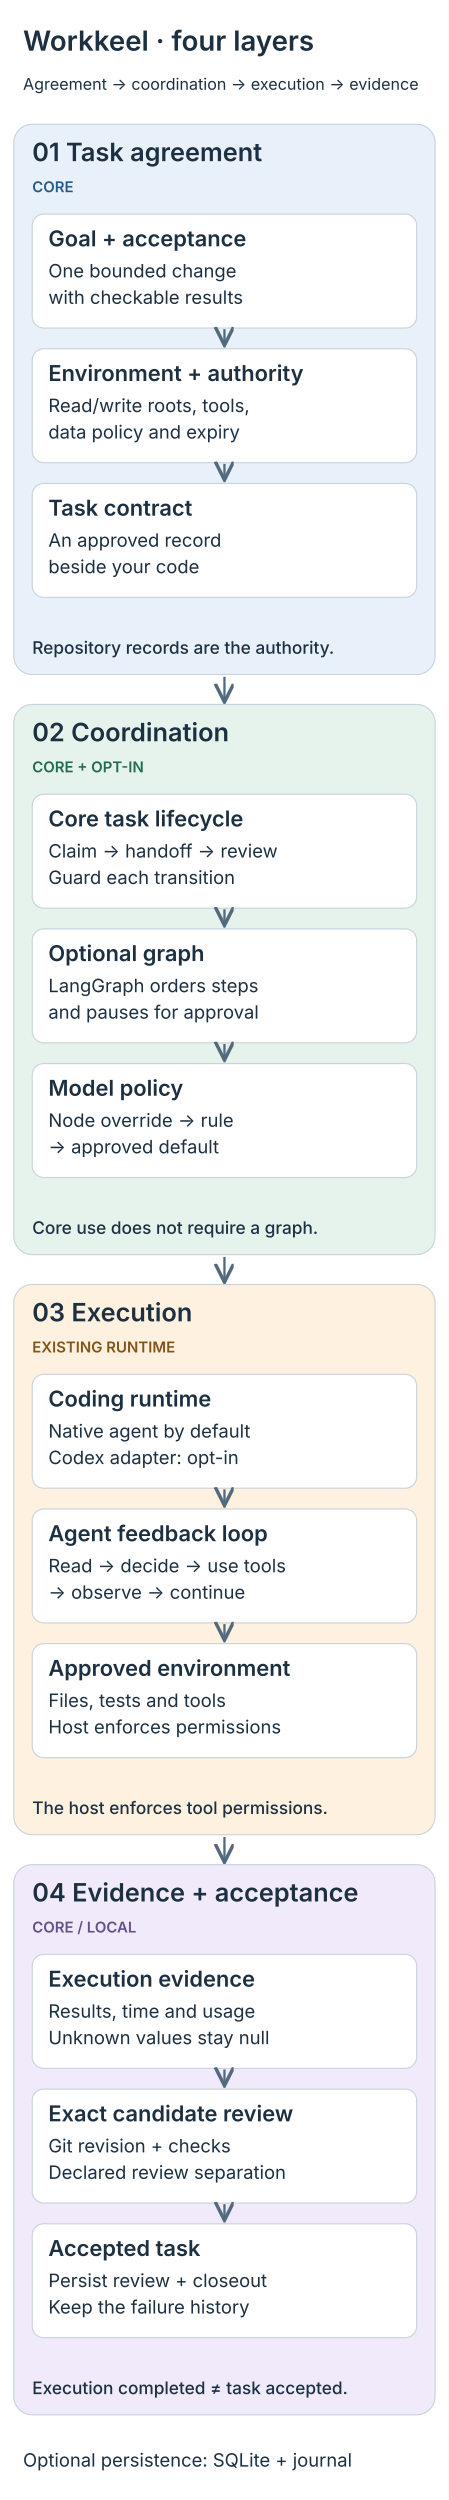
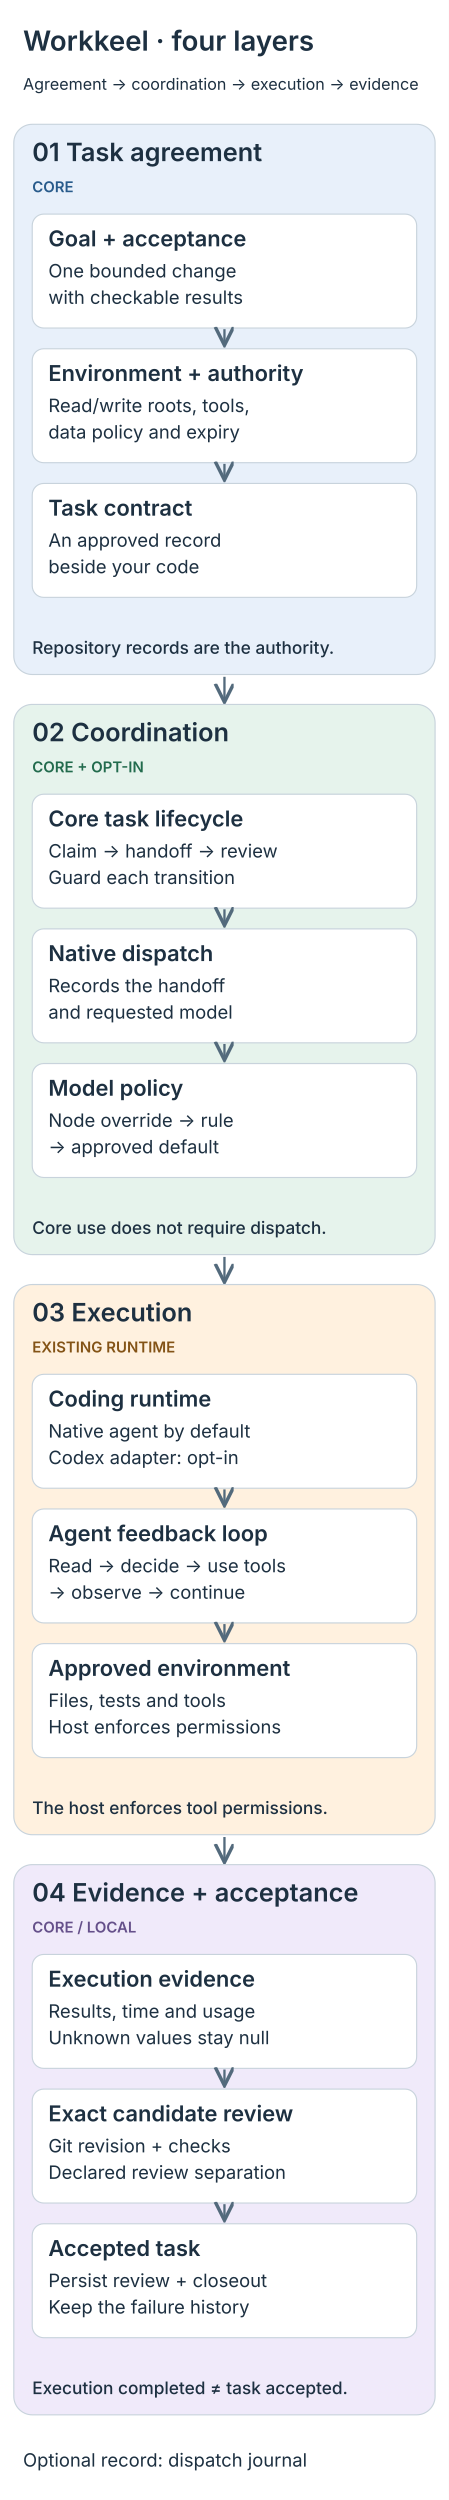
<svg xmlns="http://www.w3.org/2000/svg" width="390" height="2172" viewBox="0 0 390 2172" role="img" aria-labelledby="title desc">
  <defs>
    <marker id="arrow" markerWidth="9" markerHeight="9" refX="8" refY="4" orient="auto">
      <path d="M0 0L8 4L0 8" fill="none" stroke="#536a7c" stroke-width="1.5" />
    </marker>
  </defs>
  <rect width="100%" height="100%" fill="#fff" />
  <g font-family="system-ui,-apple-system,BlinkMacSystemFont,Segoe UI,sans-serif">
    <text x="20" y="44" font-size="24" font-weight="600" fill="#1d3041">Workkeel · four layers</text>
    <text x="20" y="78" font-size="14" font-weight="400" fill="#1d3041">Agreement → coordination → execution → evidence</text>
    <rect x="12" y="108" width="366" height="478" rx="16" fill="#e8f0fa" stroke="#c8d3dc" />
    <text x="28" y="140" font-size="22" font-weight="600" fill="#1d3041">01  Task agreement</text>
    <text x="28" y="167" font-size="13" font-weight="600" fill="#285b8b">CORE</text>
    <rect x="28" y="186" width="334" height="99" rx="10" fill="#ffffff" stroke="#c8d3dc" />
    <text x="42" y="214" font-size="19" font-weight="600" fill="#1d3041">Goal + acceptance</text>
    <text x="42" y="241" font-size="16" font-weight="400" fill="#1d3041">One bounded change</text>
    <text x="42" y="264" font-size="16" font-weight="400" fill="#1d3041">with checkable results</text>
    <path d="M195 286V300" fill="none" stroke="#536a7c" stroke-width="2" marker-end="url(#arrow)" />
    <rect x="28" y="303" width="334" height="99" rx="10" fill="#ffffff" stroke="#c8d3dc" />
    <text x="42" y="331" font-size="19" font-weight="600" fill="#1d3041">Environment + authority</text>
    <text x="42" y="358" font-size="16" font-weight="400" fill="#1d3041">Read/write roots, tools,</text>
    <text x="42" y="381" font-size="16" font-weight="400" fill="#1d3041">data policy and expiry</text>
    <path d="M195 403V417" fill="none" stroke="#536a7c" stroke-width="2" marker-end="url(#arrow)" />
    <rect x="28" y="420" width="334" height="99" rx="10" fill="#ffffff" stroke="#c8d3dc" />
    <text x="42" y="448" font-size="19" font-weight="600" fill="#1d3041">Task contract</text>
    <text x="42" y="475" font-size="16" font-weight="400" fill="#1d3041">An approved record</text>
    <text x="42" y="498" font-size="16" font-weight="400" fill="#1d3041">beside your code</text>
    <text x="28" y="568" font-size="15" font-weight="500" fill="#1d3041">Repository records are the authority.</text>
    <path d="M195 588V610" fill="none" stroke="#536a7c" stroke-width="2" marker-end="url(#arrow)" />
    <rect x="12" y="612" width="366" height="478" rx="16" fill="#e6f3ec" stroke="#c8d3dc" />
    <text x="28" y="644" font-size="22" font-weight="600" fill="#1d3041">02  Coordination</text>
    <text x="28" y="671" font-size="13" font-weight="600" fill="#226b4d">CORE + OPT-IN</text>
    <rect x="28" y="690" width="334" height="99" rx="10" fill="#ffffff" stroke="#c8d3dc" />
    <text x="42" y="718" font-size="19" font-weight="600" fill="#1d3041">Core task lifecycle</text>
    <text x="42" y="745" font-size="16" font-weight="400" fill="#1d3041">Claim → handoff → review</text>
    <text x="42" y="768" font-size="16" font-weight="400" fill="#1d3041">Guard each transition</text>
    <path d="M195 790V804" fill="none" stroke="#536a7c" stroke-width="2" marker-end="url(#arrow)" />
    <rect x="28" y="807" width="334" height="99" rx="10" fill="#ffffff" stroke="#c8d3dc" />
-     <text x="42" y="835" font-size="19" font-weight="600" fill="#1d3041">Optional graph</text>
-     <text x="42" y="862" font-size="16" font-weight="400" fill="#1d3041">LangGraph orders steps</text>
-     <text x="42" y="885" font-size="16" font-weight="400" fill="#1d3041">and pauses for approval</text>
+     <text x="42" y="835" font-size="19" font-weight="600" fill="#1d3041">Native dispatch</text>
+     <text x="42" y="862" font-size="16" font-weight="400" fill="#1d3041">Records the handoff</text>
+     <text x="42" y="885" font-size="16" font-weight="400" fill="#1d3041">and requested model</text>
    <path d="M195 907V921" fill="none" stroke="#536a7c" stroke-width="2" marker-end="url(#arrow)" />
    <rect x="28" y="924" width="334" height="99" rx="10" fill="#ffffff" stroke="#c8d3dc" />
    <text x="42" y="952" font-size="19" font-weight="600" fill="#1d3041">Model policy</text>
    <text x="42" y="979" font-size="16" font-weight="400" fill="#1d3041">Node override → rule</text>
    <text x="42" y="1002" font-size="16" font-weight="400" fill="#1d3041">→ approved default</text>
-     <text x="28" y="1072" font-size="15" font-weight="500" fill="#1d3041">Core use does not require a graph.</text>
+     <text x="28" y="1072" font-size="15" font-weight="500" fill="#1d3041">Core use does not require dispatch.</text>
    <path d="M195 1092V1114" fill="none" stroke="#536a7c" stroke-width="2" marker-end="url(#arrow)" />
    <rect x="12" y="1116" width="366" height="478" rx="16" fill="#fff1df" stroke="#c8d3dc" />
    <text x="28" y="1148" font-size="22" font-weight="600" fill="#1d3041">03  Execution</text>
    <text x="28" y="1175" font-size="13" font-weight="600" fill="#835316">EXISTING RUNTIME</text>
    <rect x="28" y="1194" width="334" height="99" rx="10" fill="#ffffff" stroke="#c8d3dc" />
    <text x="42" y="1222" font-size="19" font-weight="600" fill="#1d3041">Coding runtime</text>
    <text x="42" y="1249" font-size="16" font-weight="400" fill="#1d3041">Native agent by default</text>
    <text x="42" y="1272" font-size="16" font-weight="400" fill="#1d3041">Codex adapter: opt-in</text>
    <path d="M195 1294V1308" fill="none" stroke="#536a7c" stroke-width="2" marker-end="url(#arrow)" />
    <rect x="28" y="1311" width="334" height="99" rx="10" fill="#ffffff" stroke="#c8d3dc" />
    <text x="42" y="1339" font-size="19" font-weight="600" fill="#1d3041">Agent feedback loop</text>
    <text x="42" y="1366" font-size="16" font-weight="400" fill="#1d3041">Read → decide → use tools</text>
    <text x="42" y="1389" font-size="16" font-weight="400" fill="#1d3041">→ observe → continue</text>
    <path d="M195 1411V1425" fill="none" stroke="#536a7c" stroke-width="2" marker-end="url(#arrow)" />
    <rect x="28" y="1428" width="334" height="99" rx="10" fill="#ffffff" stroke="#c8d3dc" />
    <text x="42" y="1456" font-size="19" font-weight="600" fill="#1d3041">Approved environment</text>
    <text x="42" y="1483" font-size="16" font-weight="400" fill="#1d3041">Files, tests and tools</text>
    <text x="42" y="1506" font-size="16" font-weight="400" fill="#1d3041">Host enforces permissions</text>
    <text x="28" y="1576" font-size="15" font-weight="500" fill="#1d3041">The host enforces tool permissions.</text>
    <path d="M195 1596V1618" fill="none" stroke="#536a7c" stroke-width="2" marker-end="url(#arrow)" />
    <rect x="12" y="1620" width="366" height="478" rx="16" fill="#f0eafa" stroke="#c8d3dc" />
    <text x="28" y="1652" font-size="22" font-weight="600" fill="#1d3041">04  Evidence + acceptance</text>
    <text x="28" y="1679" font-size="13" font-weight="600" fill="#65508a">CORE / LOCAL</text>
    <rect x="28" y="1698" width="334" height="99" rx="10" fill="#ffffff" stroke="#c8d3dc" />
    <text x="42" y="1726" font-size="19" font-weight="600" fill="#1d3041">Execution evidence</text>
    <text x="42" y="1753" font-size="16" font-weight="400" fill="#1d3041">Results, time and usage</text>
    <text x="42" y="1776" font-size="16" font-weight="400" fill="#1d3041">Unknown values stay null</text>
    <path d="M195 1798V1812" fill="none" stroke="#536a7c" stroke-width="2" marker-end="url(#arrow)" />
    <rect x="28" y="1815" width="334" height="99" rx="10" fill="#ffffff" stroke="#c8d3dc" />
    <text x="42" y="1843" font-size="19" font-weight="600" fill="#1d3041">Exact candidate review</text>
    <text x="42" y="1870" font-size="16" font-weight="400" fill="#1d3041">Git revision + checks</text>
    <text x="42" y="1893" font-size="16" font-weight="400" fill="#1d3041">Declared review separation</text>
    <path d="M195 1915V1929" fill="none" stroke="#536a7c" stroke-width="2" marker-end="url(#arrow)" />
    <rect x="28" y="1932" width="334" height="99" rx="10" fill="#ffffff" stroke="#c8d3dc" />
    <text x="42" y="1960" font-size="19" font-weight="600" fill="#1d3041">Accepted task</text>
    <text x="42" y="1987" font-size="16" font-weight="400" fill="#1d3041">Persist review + closeout</text>
    <text x="42" y="2010" font-size="16" font-weight="400" fill="#1d3041">Keep the failure history</text>
    <text x="28" y="2080" font-size="15" font-weight="500" fill="#1d3041">Execution completed ≠ task accepted.</text>
-     <text x="20" y="2143" font-size="16" font-weight="400" fill="#1d3041">Optional persistence: SQLite + journal</text>
+     <text x="20" y="2143" font-size="16" font-weight="400" fill="#1d3041">Optional record: dispatch journal</text>
  </g>
</svg>
